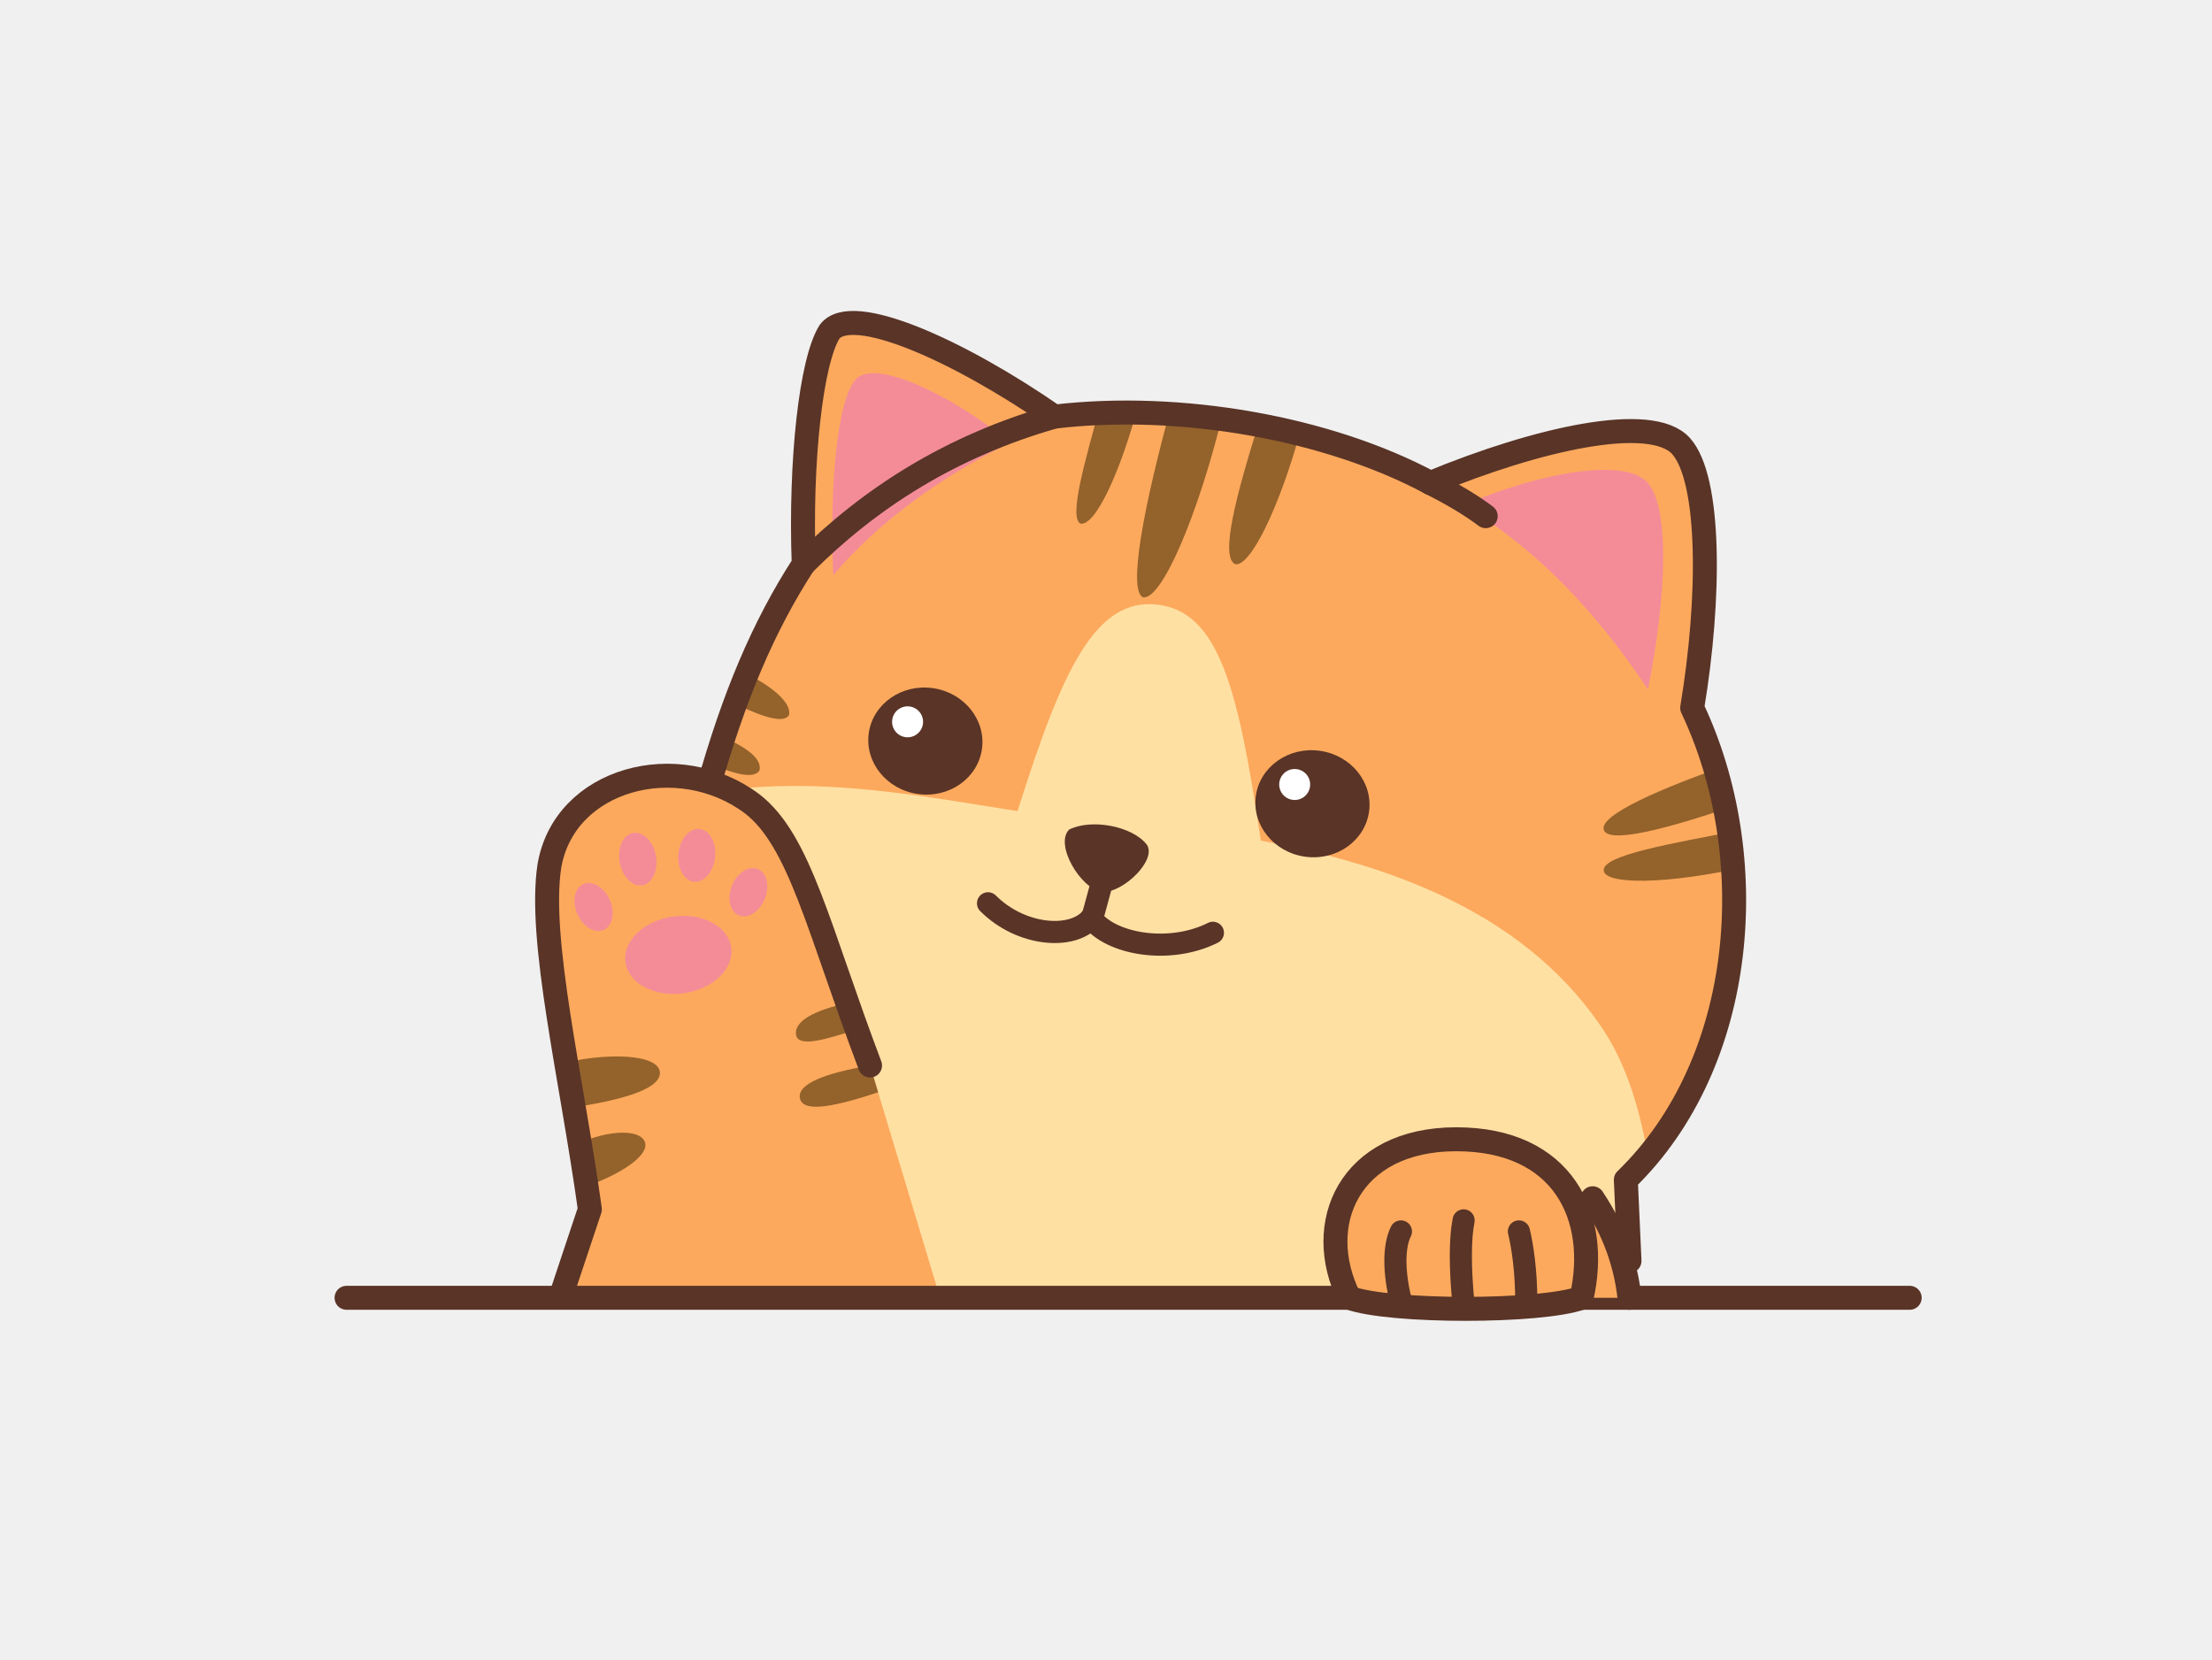
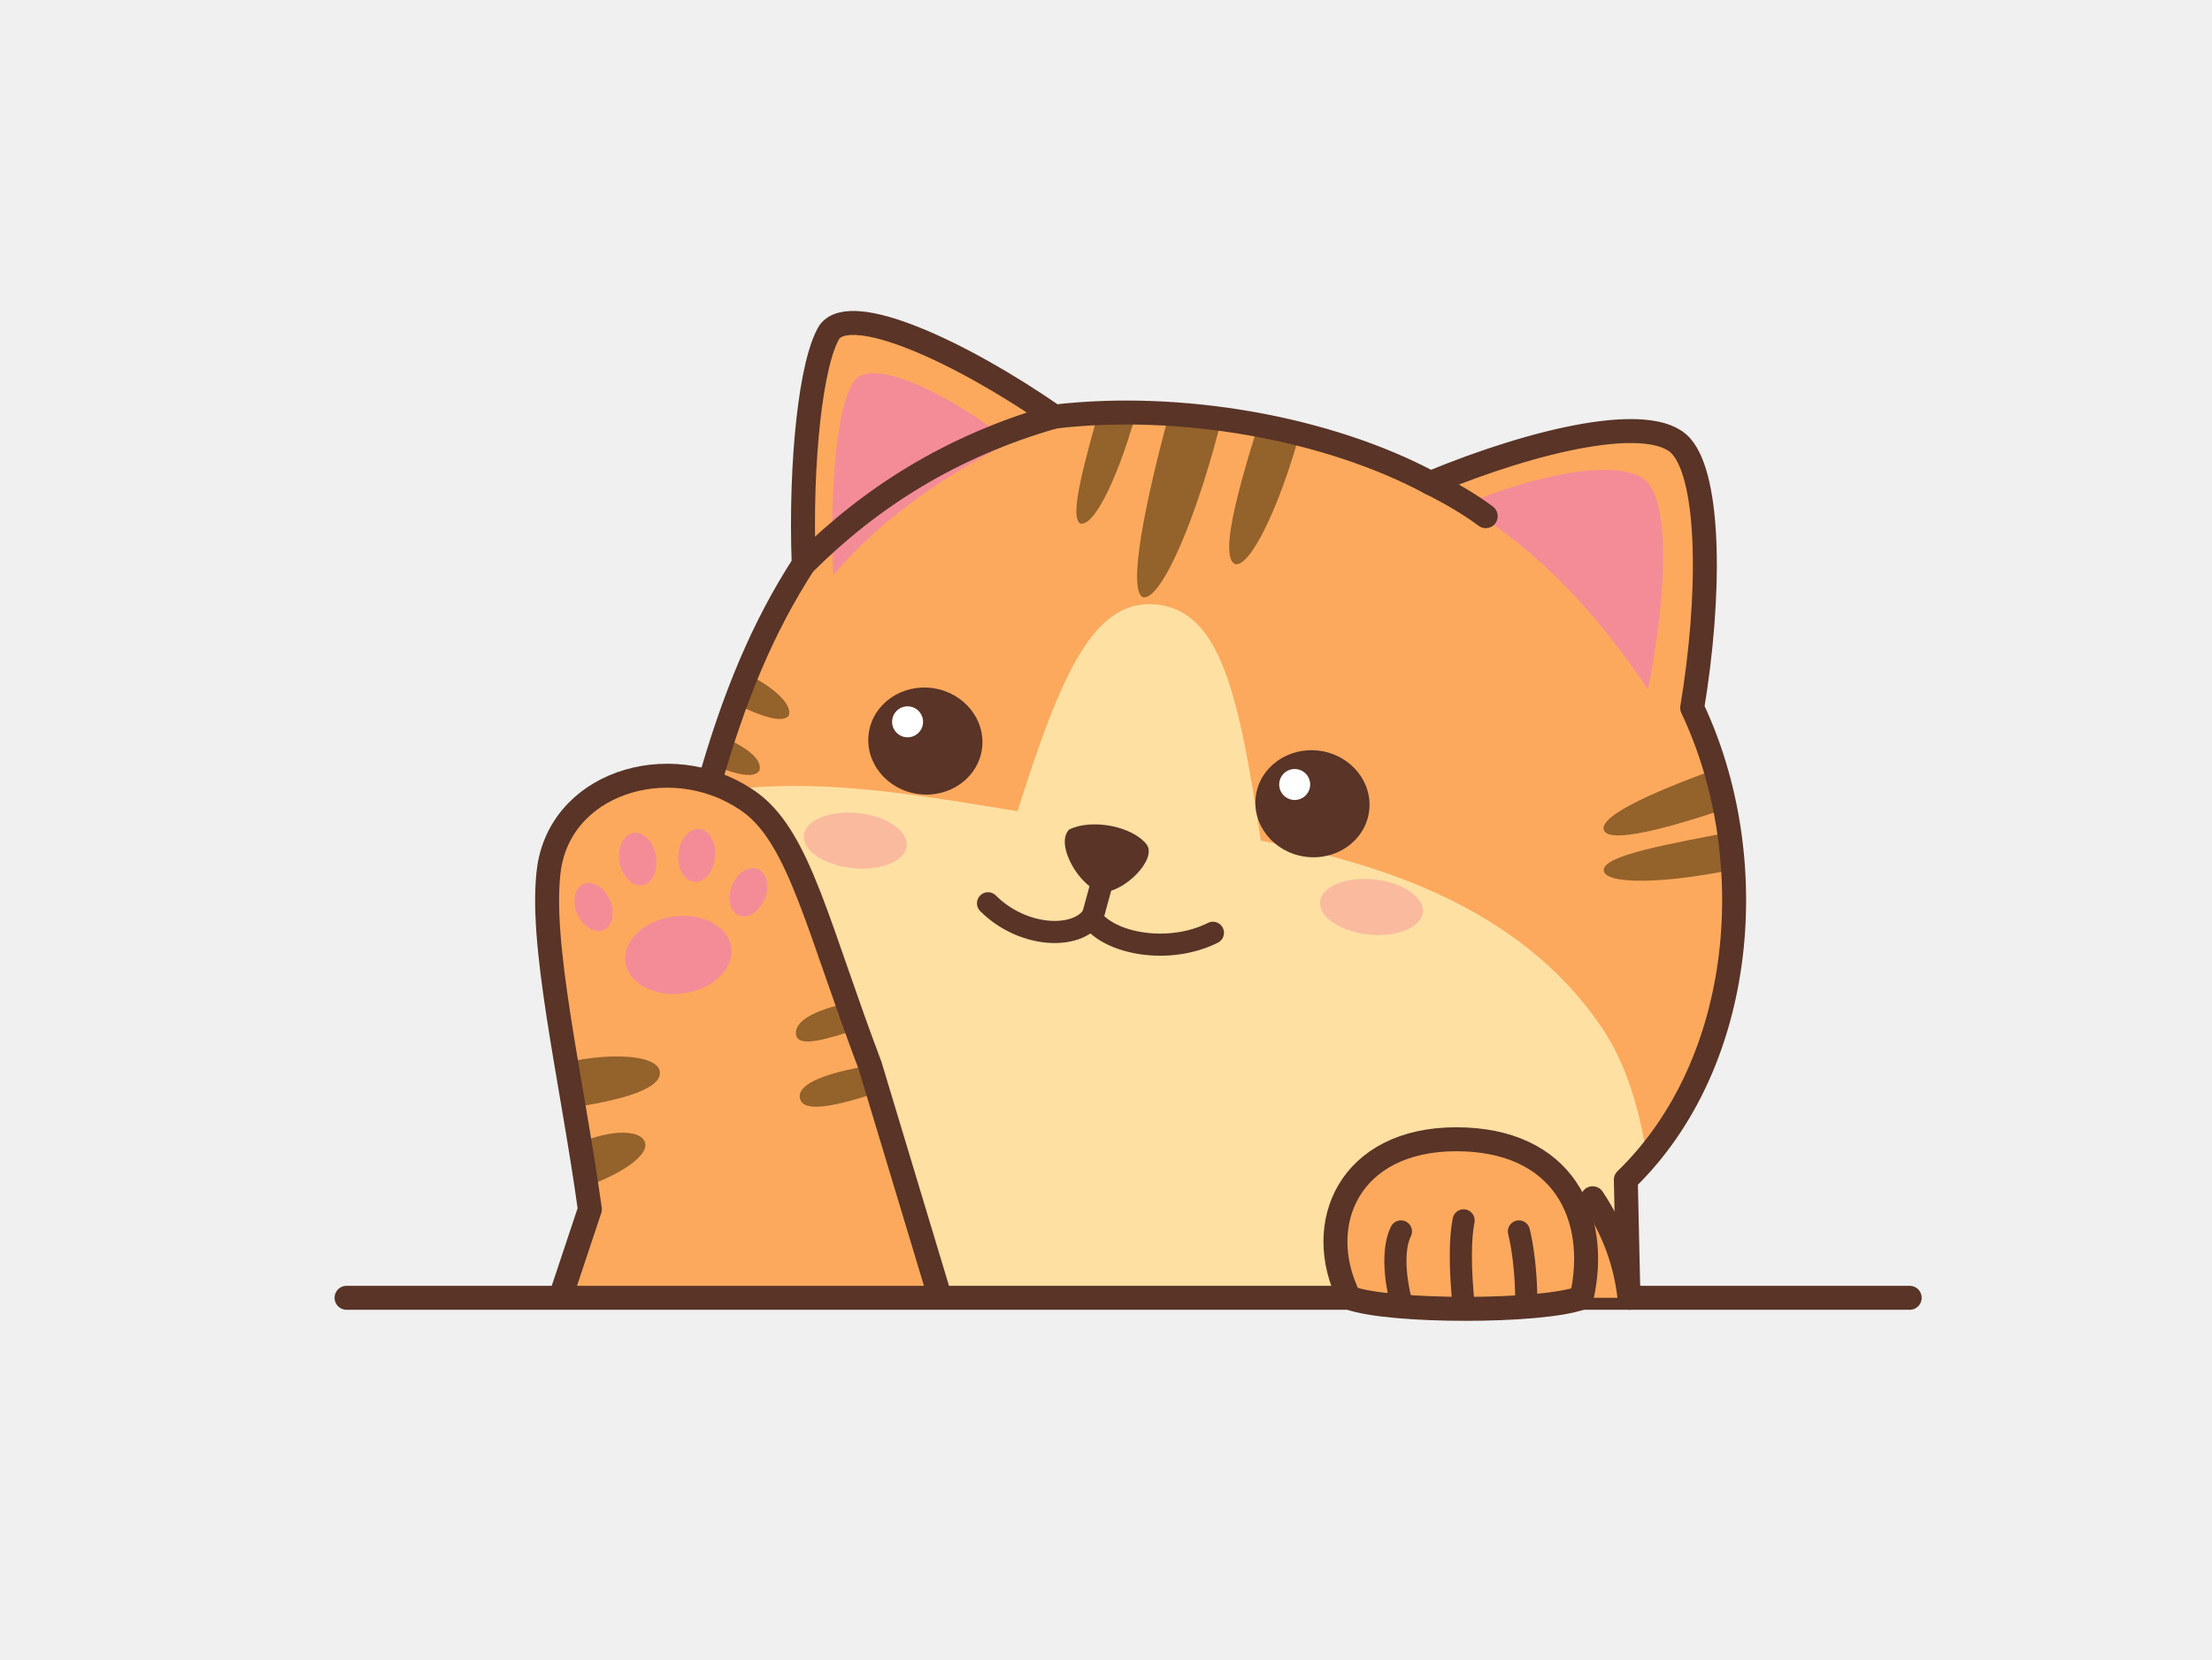
<svg xmlns="http://www.w3.org/2000/svg" id="jiwoo-cat-svg" viewBox="0 0 600 450" width="1200" height="900">
  <defs>
+     <style>
+       #waving-arm {
+         transform-origin: 205px 352px;
+         animation: jiwoo-wave 2.4s ease-in-out infinite;
+       }
+       #cat-head-group {
+         transform-origin: 315px 352px;
+         animation: jiwoo-head-bob 4s ease-in-out infinite;
+       }
+       .jiwoo-eye {
+         transform-origin: 0px 0px;
+         animation: jiwoo-blink 4.5s infinite;
+       }
+       #resting-paw {
+         transform-origin: 397px 352px;
+         animation: jiwoo-paw-tap 4s ease-in-out infinite;
+       }
+       @keyframes jiwoo-wave {
+         0%, 100% { transform: rotate(0deg); }
+         25% { transform: rotate(9deg); }
+         50% { transform: rotate(-5deg); }
+         75% { transform: rotate(7deg); }
+       }
+       @keyframes jiwoo-head-bob {
+         0%, 100% { transform: rotate(0deg) translateY(0px); }
+         50% { transform: rotate(2deg) translateY(3px); }
+       }
+       @keyframes jiwoo-blink {
+         0%, 44%, 48%, 94%, 98%, 100% { transform: scaleY(1); }
+         46%, 96% { transform: scaleY(0.08); }
+       }
+       @keyframes jiwoo-paw-tap {
+         0%, 82%, 92%, 100% { transform: translateY(0px) scaleY(1); }
+         87% { transform: translateY(-4px) scaleY(1.04); }
+       }
+     </style>
    <clipPath id="above-line-clip">
      <rect x="0" y="0" width="600" height="352" />
    </clipPath>
    <clipPath id="head-shape-clip">
-       <path d="M 218 153                                                  C 217 125, 220 98, 225 90                                                  C 231 82, 260 95, 286 113                                                  C 320 109, 360 116, 388 131                                                  C 417 119, 448 112, 456 121                                                  C 464 130, 464 162, 459 192                                                  C 478 232, 474 288, 441 320                                                  L 442 355                                                  L 185 355                                                  L 186 245                                                  C 188 205, 200 175, 218 153 Z" />
+       <path d="M 218 153 C 217 125, 220 98, 225 90 C 231 82, 260 95, 286 113 C 320 109, 360 116, 388 131 C 417 119, 448 112, 456 121 C 464 130, 464 162, 459 192 C 478 232, 474 288, 441 320 L 442 375 L 185 375 L 186 245 C 188 205, 200 175, 218 153 Z" />
    </clipPath>
    <clipPath id="waving-paw-clip">
-       <path d="M 152 352                                                  L 160 328                                                  C 155 292, 146 255, 149 235                                                  C 153 211, 184 203, 204 218                                                  C 217 228, 222 252, 236 289                                                  L 255 352 Z" />
+       <path d="M 148 375 L 152 352 L 160 328 C 155 292, 146 255, 149 235 C 153 211, 184 203, 204 218 C 217 228, 222 252, 236 289 L 255 352 L 260 375 Z" />
    </clipPath>
  </defs>
  <g clip-path="url(#above-line-clip)">
    <g id="cat-head-group">
      <g clip-path="url(#head-shape-clip)">
-         <rect id="svg-fur-main" x="150" y="70" width="350" height="300" fill="#fca95d" />
-         <path id="svg-fur-cream" d="M 180 218                                                      C 212 208, 250 216, 276 220                                                      C 288 182, 297 162, 314 164                                                      C 331 166, 336 188, 342 228                                                      C 374 234, 412 246, 434 278                                                      C 448 298, 450 330, 450 360                                                      L 180 360 Z" fill="#ffe0a3" />
+         <rect id="svg-fur-main" x="150" y="70" width="350" height="315" fill="#fca95d" />
+         <path id="svg-fur-cream" d="M 180 218 C 212 208, 250 216, 276 220 C 288 182, 297 162, 314 164 C 331 166, 336 188, 342 228 C 374 234, 412 246, 434 278 C 448 298, 450 330, 450 375 L 180 375 Z" fill="#ffe0a3" />
        <g id="ear-left">
-           <path id="svg-ear-left" d="M 226 156                                                          C 225 132, 227 109, 232 103                                                          C 237 97, 258 107, 274 120                                                          C 254 130, 238 142, 226 156 Z" fill="#f48c98" />
+           <path id="svg-ear-left" d="M 226 156 C 225 132, 227 109, 232 103 C 237 97, 258 107, 274 120 C 254 130, 238 142, 226 156 Z" fill="#f48c98" />
        </g>
-         <path id="svg-ear-right" d="M 397 137                                                      C 418 128, 441 124, 447 131                                                      C 453 138, 452 162, 447 187                                                      C 433 166, 417 149, 397 137 Z" fill="#f48c98" />
+         <path id="svg-ear-right" d="M 397 137 C 418 128, 441 124, 447 131 C 453 138, 452 162, 447 187 C 433 166, 417 149, 397 137 Z" fill="#f48c98" />
        <g id="svg-head-stripes" fill="#94622b">
          <path d="M 299 108 C 294 126, 290 140, 293 142 C 297 143, 304 128, 309 109 Z" />
          <path d="M 318 109 C 310 138, 306 160, 310 162 C 315 163, 325 140, 332 111 Z" />
          <path d="M 342 113 C 335 135, 331 151, 335 153 C 339 154, 347 138, 353 116 Z" />
          <path d="M 196 180 C 207 184, 215 190, 214 194 C 212 197, 203 193, 192 187 Z" />
          <path d="M 189 197 C 200 201, 207 205, 206 209 C 204 212, 196 209, 186 204 Z" />
          <path d="M 472 218 C 452 225, 436 229, 435 225 C 434 221, 450 214, 470 207 Z" />
          <path d="M 474 235 C 452 240, 435 240, 435 236 C 435 232, 452 229, 473 225 Z" />
        </g>
      </g>
      <g id="svg-head-outlines" fill="none" stroke="#593427" stroke-width="6.5" stroke-linecap="round" stroke-linejoin="round">
-         <path d="M 192 214                                                      C 199 189, 207 170, 218 153                                                      C 217 125, 220 98, 225 90                                                      C 231 82, 260 95, 286 113                                                      C 320 109, 360 116, 388 131                                                      C 417 119, 448 112, 456 121                                                      C 464 130, 464 162, 459 192                                                      C 478 232, 474 288, 441 320                                                      L 442 342" />
+         <path d="M 192 214 C 199 189, 207 170, 218 153 C 217 125, 220 98, 225 90 C 231 82, 260 95, 286 113 C 320 109, 360 116, 388 131 C 417 119, 448 112, 456 121 C 464 130, 464 162, 459 192 C 478 232, 474 288, 441 320 L 442 365" />
        <path d="M 218 153 C 236 135, 258 121, 286 113" />
        <path d="M 388 131 C 394 134, 399 137, 403 140" />
      </g>
      <g id="cat-face-features">
        <g transform="translate(251, 201) rotate(8)">
-           <ellipse cx="0" cy="0" rx="15.5" ry="14.5" fill="#593427" />
-           <circle cx="-5.5" cy="-4.5" r="4.2" fill="#FFFFFF" />
+           <g class="jiwoo-eye">
+             <ellipse cx="0" cy="0" rx="15.5" ry="14.5" fill="#593427" />
+             <circle cx="-5.5" cy="-4.5" r="4.2" fill="#FFFFFF" />
+           </g>
        </g>
        <g transform="translate(356, 218) rotate(8)">
-           <ellipse cx="0" cy="0" rx="15.5" ry="14.5" fill="#593427" />
-           <circle cx="-5.5" cy="-4.5" r="4.2" fill="#FFFFFF" />
+           <g class="jiwoo-eye">
+             <ellipse cx="0" cy="0" rx="15.5" ry="14.5" fill="#593427" />
+             <circle cx="-5.5" cy="-4.5" r="4.2" fill="#FFFFFF" />
+           </g>
        </g>
-         <path d="M 290 225                                                      C 296 222, 307 224, 311 229                                                      C 314 233, 305 242, 299 242                                                      C 293 241, 286 229, 290 225 Z" fill="#593427" />
+         <ellipse cx="232" cy="228" rx="14" ry="7.5" fill="#f48c98" opacity="0.45" transform="rotate(6 232 228)" />
+         <ellipse cx="372" cy="246" rx="14" ry="7.5" fill="#f48c98" opacity="0.45" transform="rotate(6 372 246)" />
+         <path d="M 290 225 C 296 222, 307 224, 311 229 C 314 233, 305 242, 299 242 C 293 241, 286 229, 290 225 Z" fill="#593427" />
        <path d="M 299 239 L 296 250" fill="none" stroke="#593427" stroke-width="6" stroke-linecap="round" />
        <path d="M 268 245 C 277 254, 291 255, 296 249" fill="none" stroke="#593427" stroke-width="6" stroke-linecap="round" />
        <path d="M 296 249 C 301 256, 317 259, 329 253" fill="none" stroke="#593427" stroke-width="6" stroke-linecap="round" />
      </g>
    </g>
    <g id="waving-arm">
      <g clip-path="url(#waving-paw-clip)">
-         <rect x="135" y="195" width="130" height="170" fill="#fca95d" />
+         <rect x="135" y="195" width="135" height="185" fill="#fca95d" />
        <g fill="#94622b">
          <path d="M 150 289 C 165 285, 179 286, 179 291 C 179 296, 166 299, 151 301 Z" />
          <path d="M 153 312 C 164 306, 174 306, 175 310 C 176 314, 166 320, 155 323 Z" />
          <path d="M 230 272 C 221 274, 215 277, 216 281 C 217 284, 224 282, 233 279 Z" />
          <path d="M 236 289 C 224 291, 216 294, 217 298 C 218 302, 227 300, 239 296 Z" />
        </g>
        <g fill="#f48c98">
          <ellipse cx="184" cy="259" rx="14.5" ry="10.5" transform="rotate(-8 184 259)" />
          <ellipse cx="161" cy="246" rx="4.8" ry="6.8" transform="rotate(-24 161 246)" />
          <ellipse cx="173" cy="233" rx="5" ry="7.2" transform="rotate(-10 173 233)" />
          <ellipse cx="189" cy="232" rx="5" ry="7.2" transform="rotate(6 189 232)" />
          <ellipse cx="203" cy="242" rx="4.8" ry="6.8" transform="rotate(22 203 242)" />
        </g>
      </g>
-       <path d="M 152 352                                                  L 160 328                                                  C 155 292, 146 255, 149 235                                                  C 153 211, 184 203, 204 218                                                  C 217 228, 222 252, 236 289" fill="none" stroke="#593427" stroke-width="6.5" stroke-linecap="round" stroke-linejoin="round" />
+       <path d="M 148 372 L 152 352 L 160 328 C 155 292, 146 255, 149 235 C 153 211, 184 203, 204 218 C 217 228, 222 252, 236 289 L 255 352" fill="none" stroke="#593427" stroke-width="6.5" stroke-linecap="round" stroke-linejoin="round" />
    </g>
  </g>
  <line x1="94" y1="352" x2="518" y2="352" stroke="#593427" stroke-width="6.5" stroke-linecap="round" />
  <g id="resting-paw">
-     <path d="M 366 352                                              C 356 332, 366 309, 395 309                                              C 424 309, 434 330, 429 352                                              Z" fill="#fca95d" />
+     <path d="M 366 352 C 356 332, 366 309, 395 309 C 424 309,434 330, 429 352 Z" fill="#fca95d" />
    <path d="M 430 330 C 438 336, 441 344, 442 352 L 427 352 Z" fill="#fca95d" />
-     <path d="M 366 352                                              C 356 332, 366 309, 395 309                                              C 424 309, 434 330, 429 352                                              C 418 356, 377 356, 366 352 Z" fill="#fca95d" stroke="#593427" stroke-width="6.5" stroke-linecap="round" stroke-linejoin="round" />
+     <path d="M 366 352 C 356 332, 366 309, 395 309 C 424 309,434 330, 429 352 C 418 356, 377 356, 366 352 Z" fill="#fca95d" stroke="#593427" stroke-width="6.5" stroke-linecap="round" stroke-linejoin="round" />
    <path d="M 432 325 C 438 334, 441 343, 442 352" fill="#fca95d" stroke="#593427" stroke-width="6.5" stroke-linecap="round" />
    <path d="M 380 353 C 378 345, 378 338, 380 334" fill="#fca95d" stroke="#593427" stroke-width="6" stroke-linecap="round" />
    <path d="M 397 354 C 396 344, 396 336, 397 331" fill="#fca95d" stroke="#593427" stroke-width="6" stroke-linecap="round" />
    <path d="M 414 353 C 414 345, 413 338, 412 334" fill="#fca95d" stroke="#593427" stroke-width="6" stroke-linecap="round" />
  </g>
</svg>
